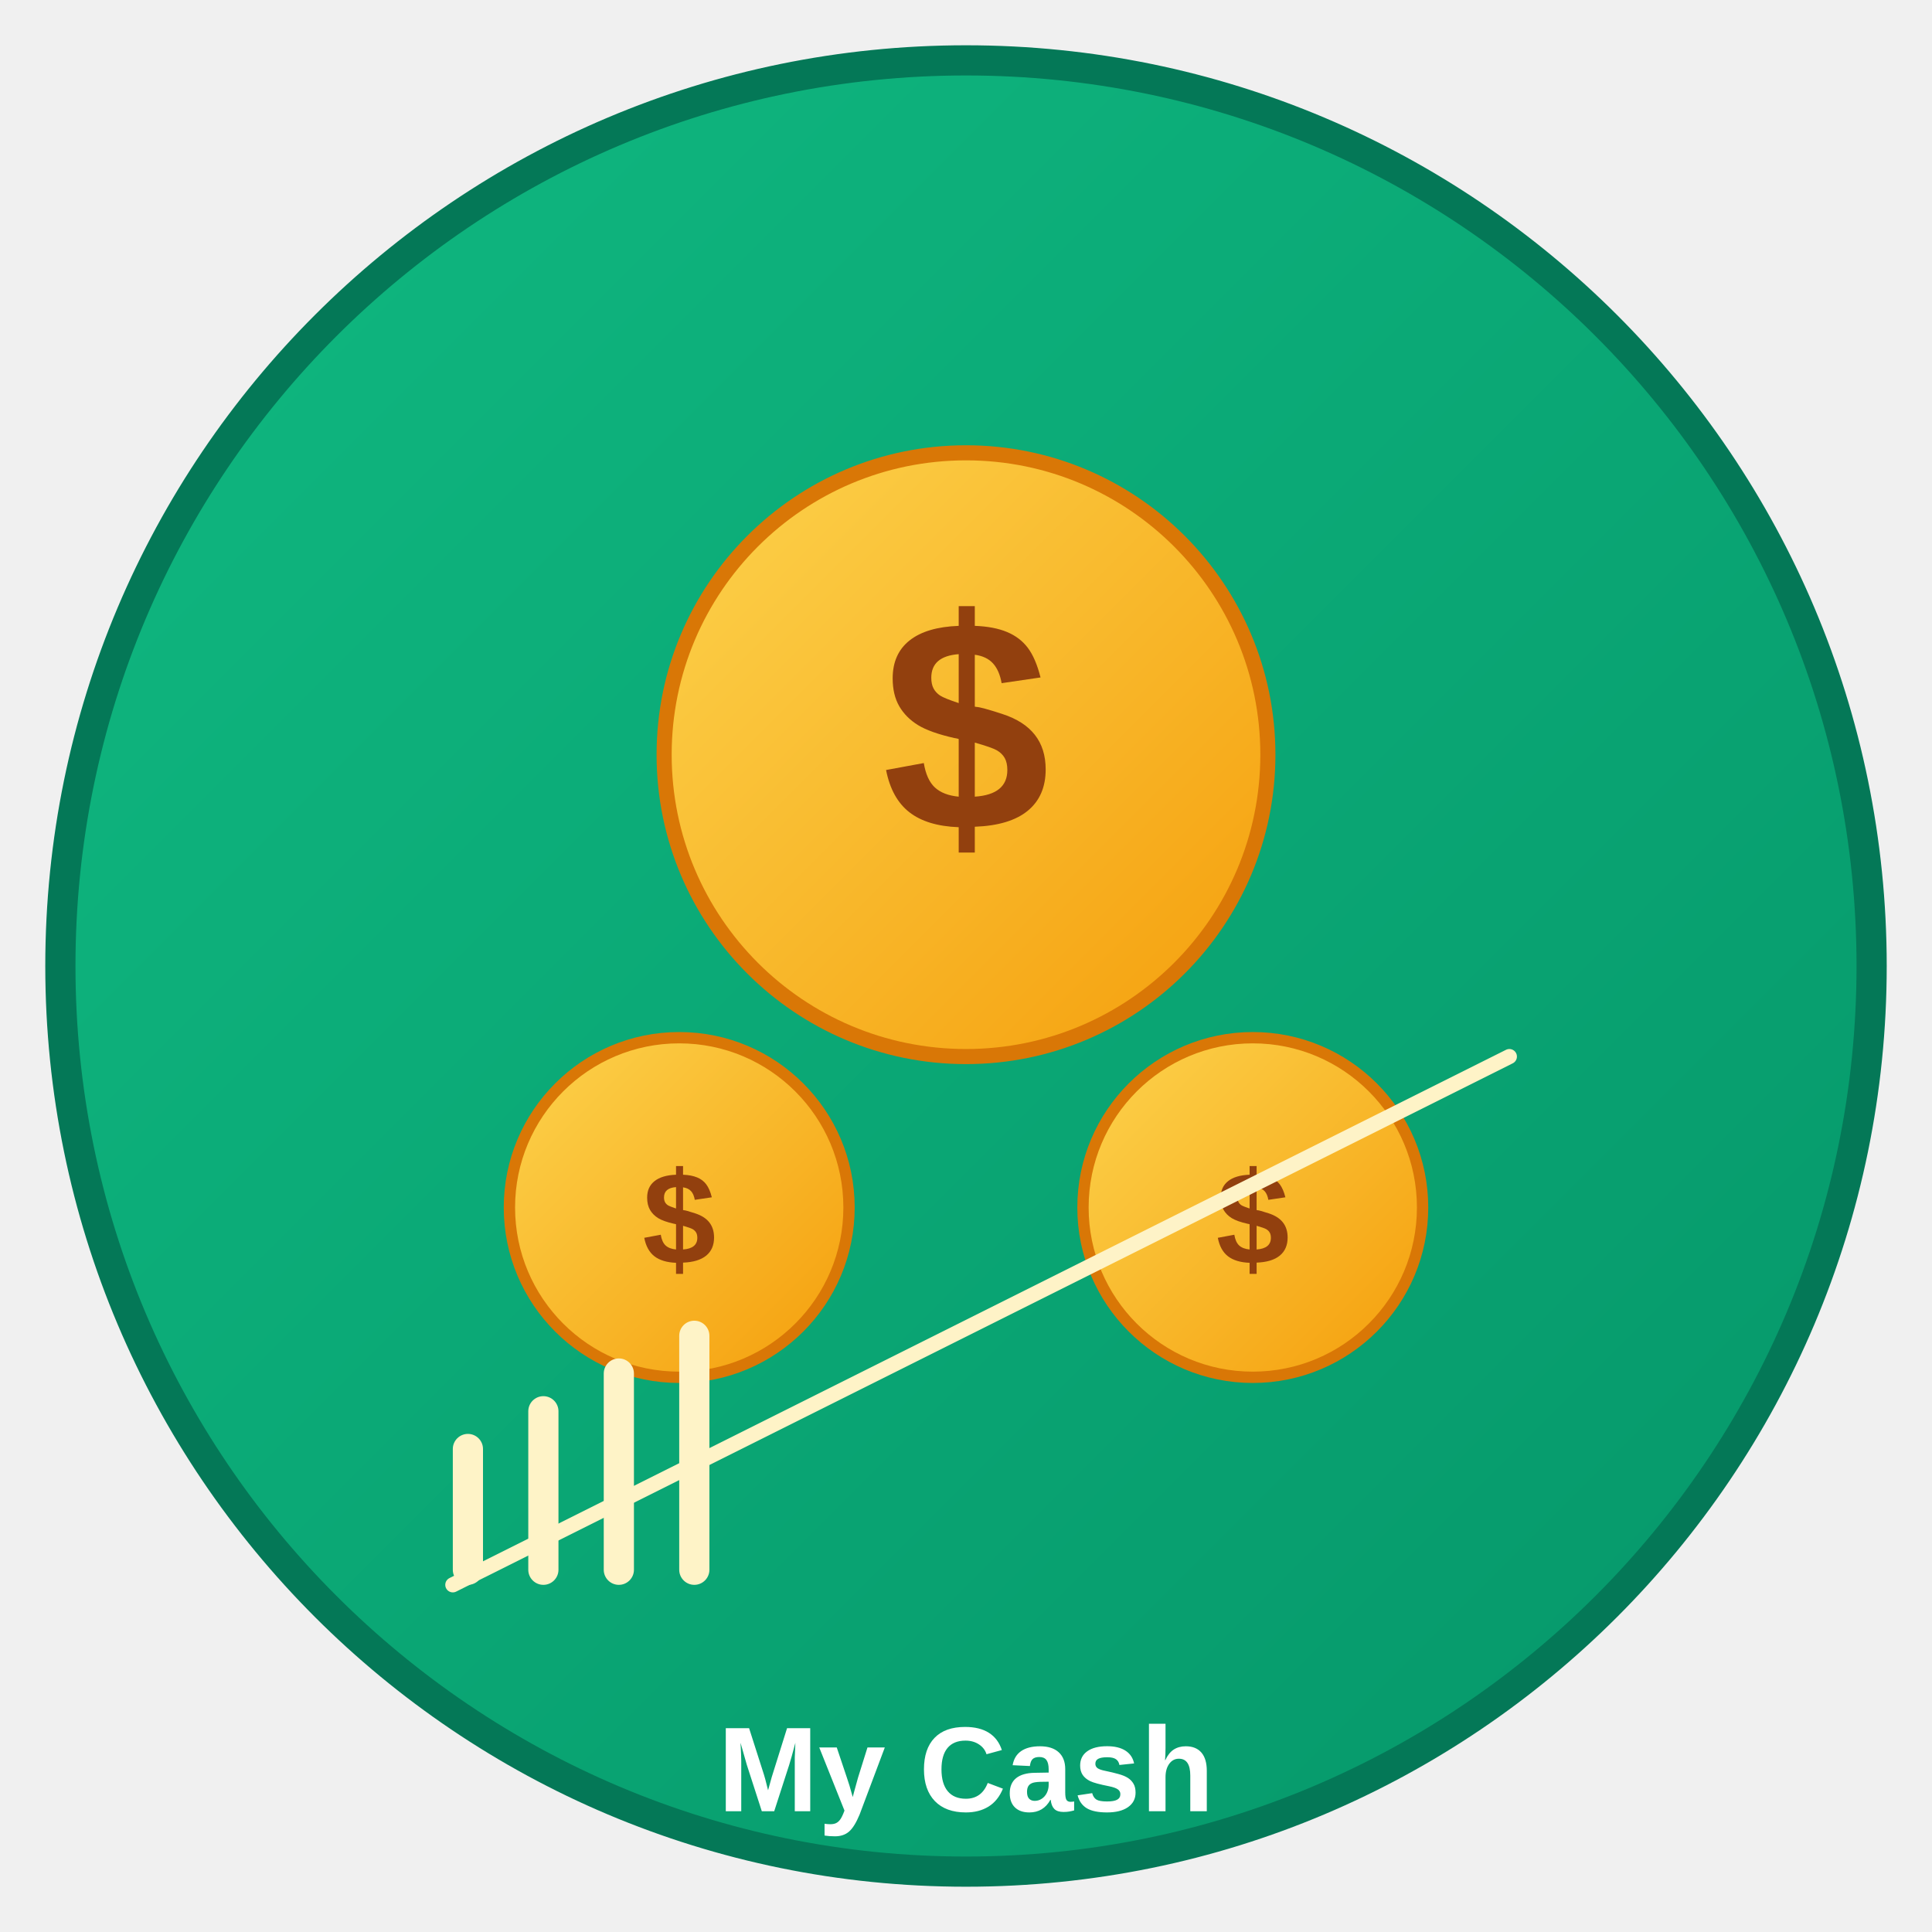
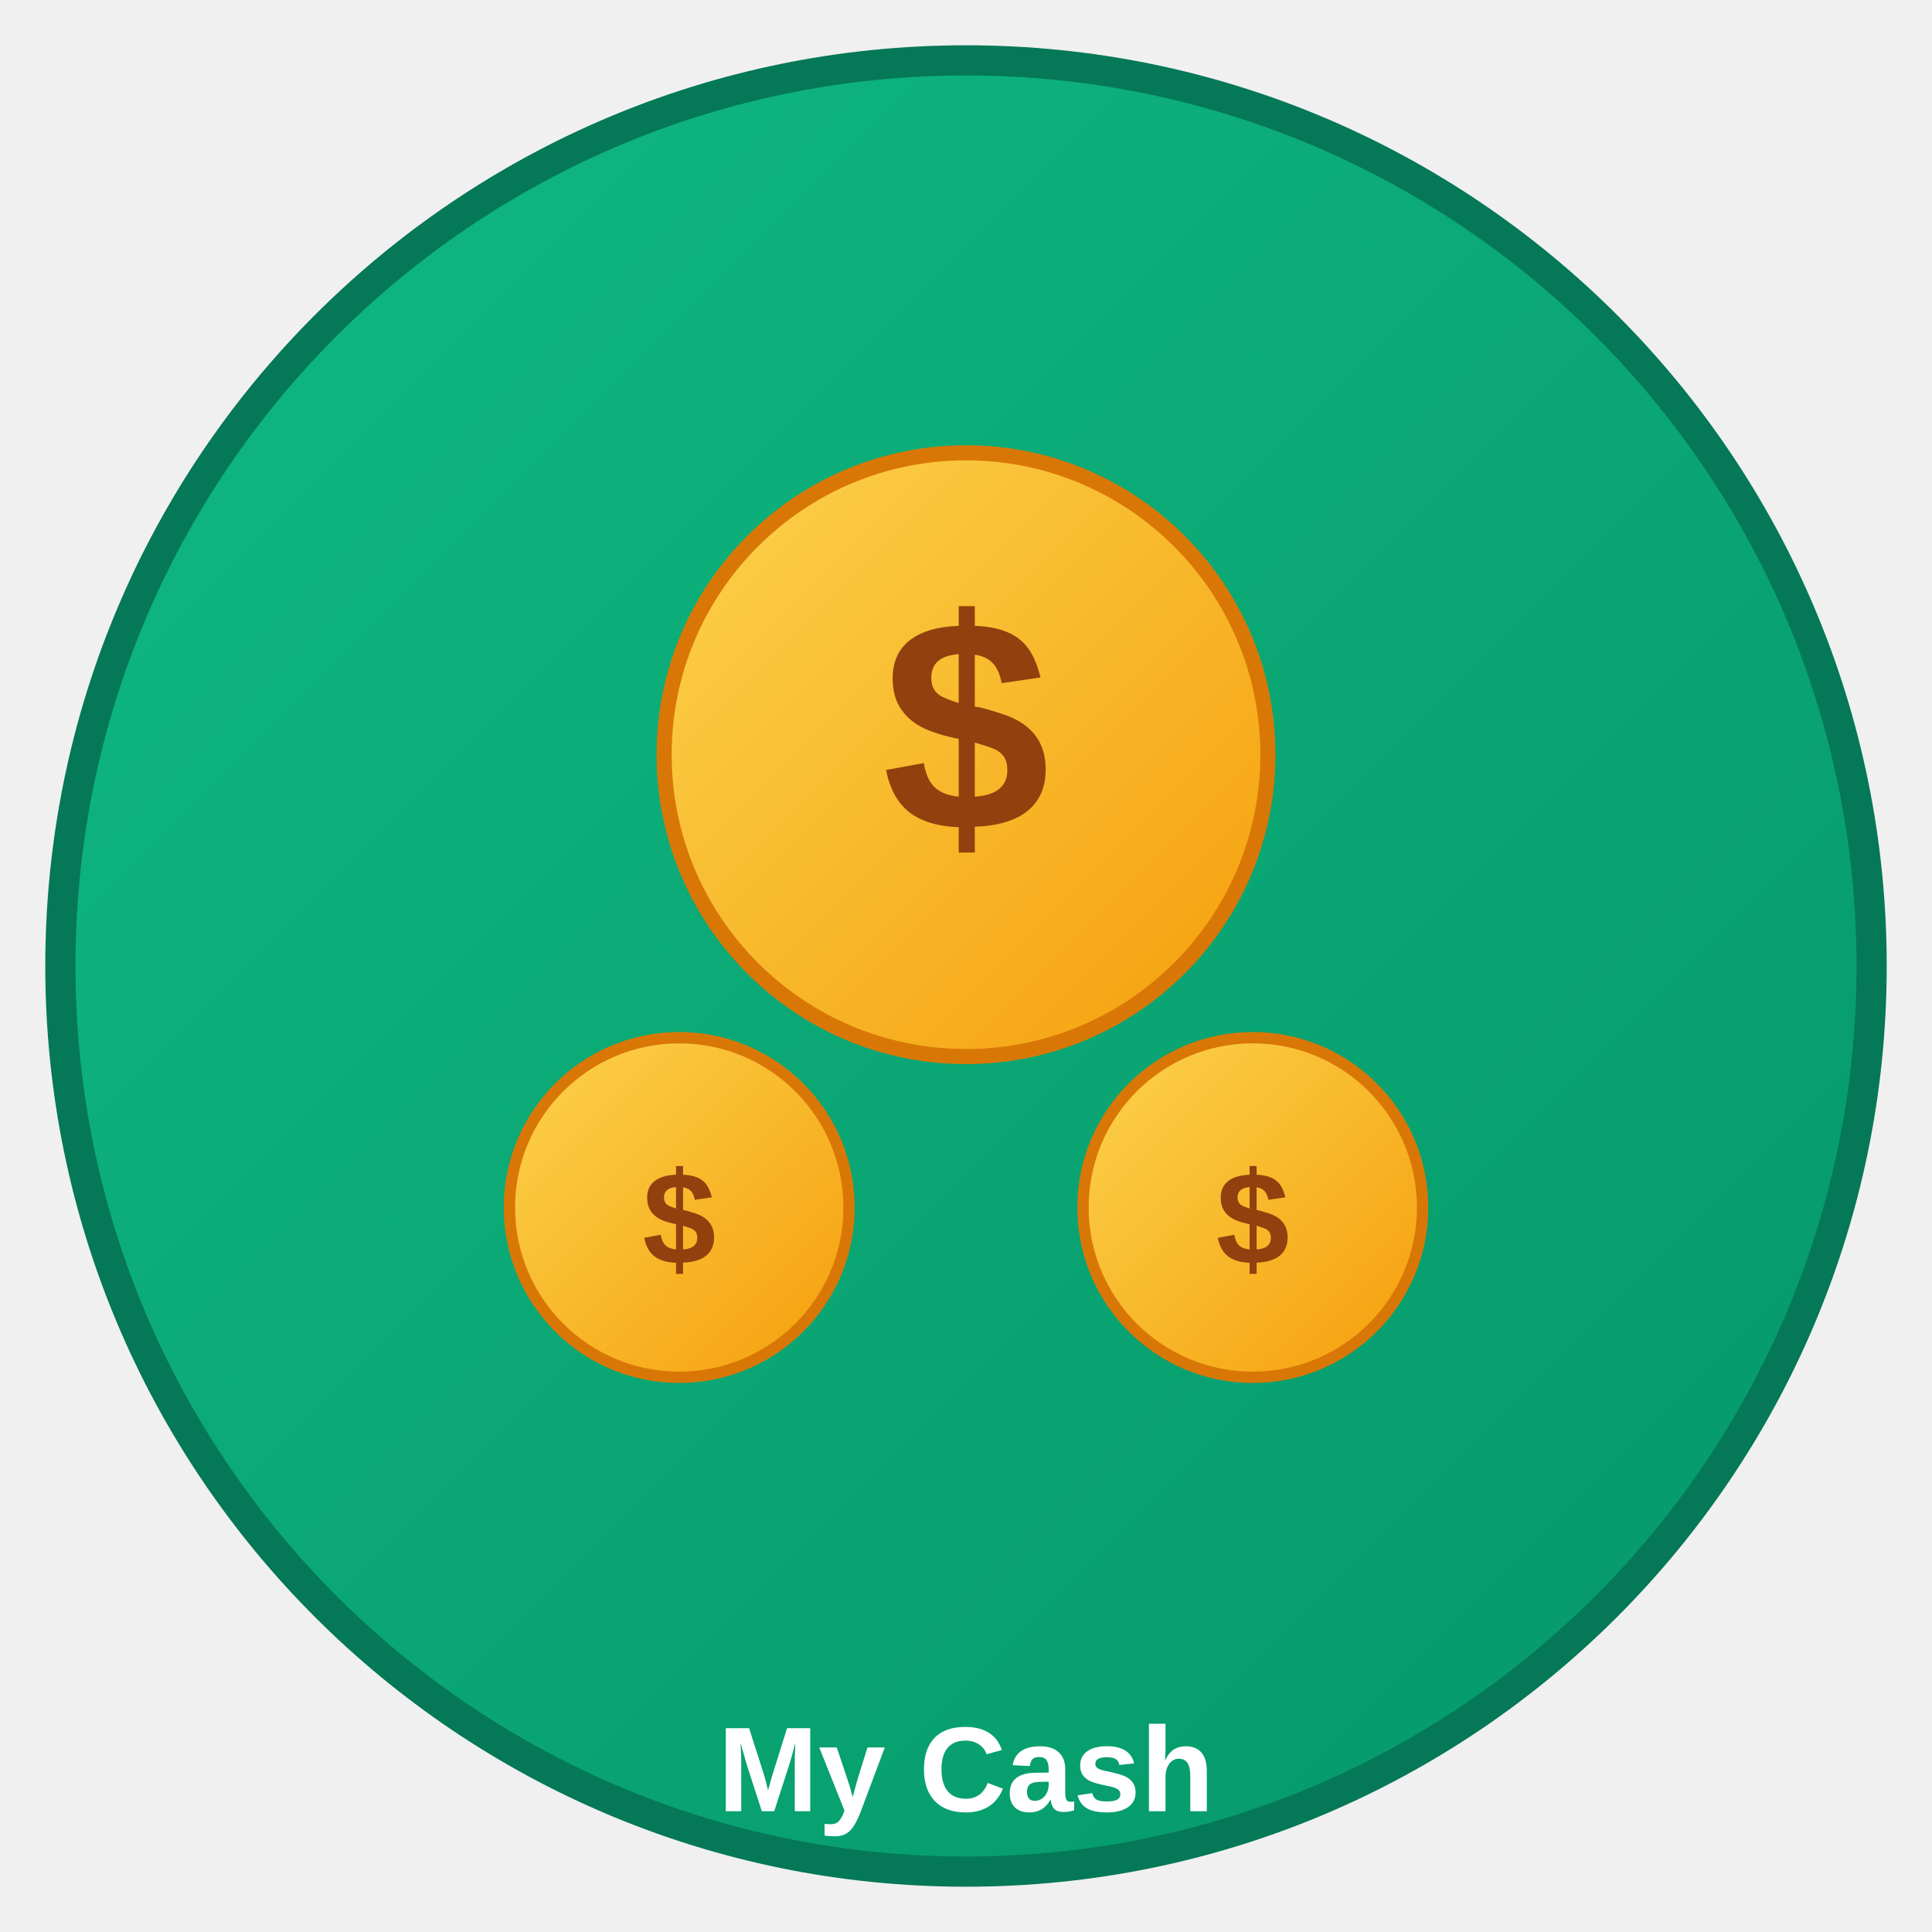
- <svg xmlns="http://www.w3.org/2000/svg" width="512" height="512" viewBox="0 0 512 512" fill="none">
+ <svg xmlns="http://www.w3.org/2000/svg" width="512" height="512" viewBox="0 0 512 512">
  <defs>
-     <linearGradient id="bgGradient" x1="0%" y1="0%" x2="100%" y2="100%">
-       <stop offset="0%" style="stop-color:#10B981;stop-opacity:1" />
-       <stop offset="100%" style="stop-color:#059669;stop-opacity:1" />
+     <linearGradient id="bg" x1="0%" y1="0%" x2="100%" y2="100%">
+       <stop offset="0%" style="stop-color:#10B981" />
+       <stop offset="100%" style="stop-color:#059669" />
    </linearGradient>
-     <linearGradient id="coinGradient" x1="0%" y1="0%" x2="100%" y2="100%">
-       <stop offset="0%" style="stop-color:#FCD34D;stop-opacity:1" />
-       <stop offset="100%" style="stop-color:#F59E0B;stop-opacity:1" />
+     <linearGradient id="coin" x1="0%" y1="0%" x2="100%" y2="100%">
+       <stop offset="0%" style="stop-color:#FCD34D" />
+       <stop offset="100%" style="stop-color:#F59E0B" />
    </linearGradient>
  </defs>
-   <circle cx="256" cy="256" r="240" fill="url(#bgGradient)" stroke="#047857" stroke-width="8" />
-   <circle cx="256" cy="200" r="80" fill="url(#coinGradient)" stroke="#D97706" stroke-width="4" />
+   <circle cx="256" cy="256" r="240" fill="url(#bg)" stroke="#047857" stroke-width="8" />
+   <circle cx="256" cy="200" r="80" fill="url(#coin)" stroke="#D97706" stroke-width="4" />
  <text x="256" y="220" font-family="Arial, sans-serif" font-size="80" font-weight="bold" text-anchor="middle" fill="#92400E">$</text>
-   <circle cx="180" cy="320" r="45" fill="url(#coinGradient)" stroke="#D97706" stroke-width="3" />
-   <circle cx="332" cy="320" r="45" fill="url(#coinGradient)" stroke="#D97706" stroke-width="3" />
+   <circle cx="180" cy="320" r="45" fill="url(#coin)" stroke="#D97706" stroke-width="3" />
+   <circle cx="332" cy="320" r="45" fill="url(#coin)" stroke="#D97706" stroke-width="3" />
  <text x="180" y="335" font-family="Arial, sans-serif" font-size="35" font-weight="bold" text-anchor="middle" fill="#92400E">$</text>
  <text x="332" y="335" font-family="Arial, sans-serif" font-size="35" font-weight="bold" text-anchor="middle" fill="#92400E">$</text>
-   <rect x="120" y="380" width="8" height="40" fill="#FEF3C7" rx="4" />
-   <rect x="140" y="370" width="8" height="50" fill="#FEF3C7" rx="4" />
-   <rect x="160" y="360" width="8" height="60" fill="#FEF3C7" rx="4" />
-   <rect x="180" y="350" width="8" height="70" fill="#FEF3C7" rx="4" />
-   <path d="M120 420 L140 410 L160 400 L180 390 L200 380 L220 370 L240 360 L260 350 L280 340 L300 330 L320 320 L340 310 L360 300 L380 290 L400 280" stroke="#FEF3C7" stroke-width="4" fill="none" stroke-linecap="round" />
  <text x="256" y="480" font-family="Arial, sans-serif" font-size="32" font-weight="bold" text-anchor="middle" fill="white">My Cash</text>
</svg>
